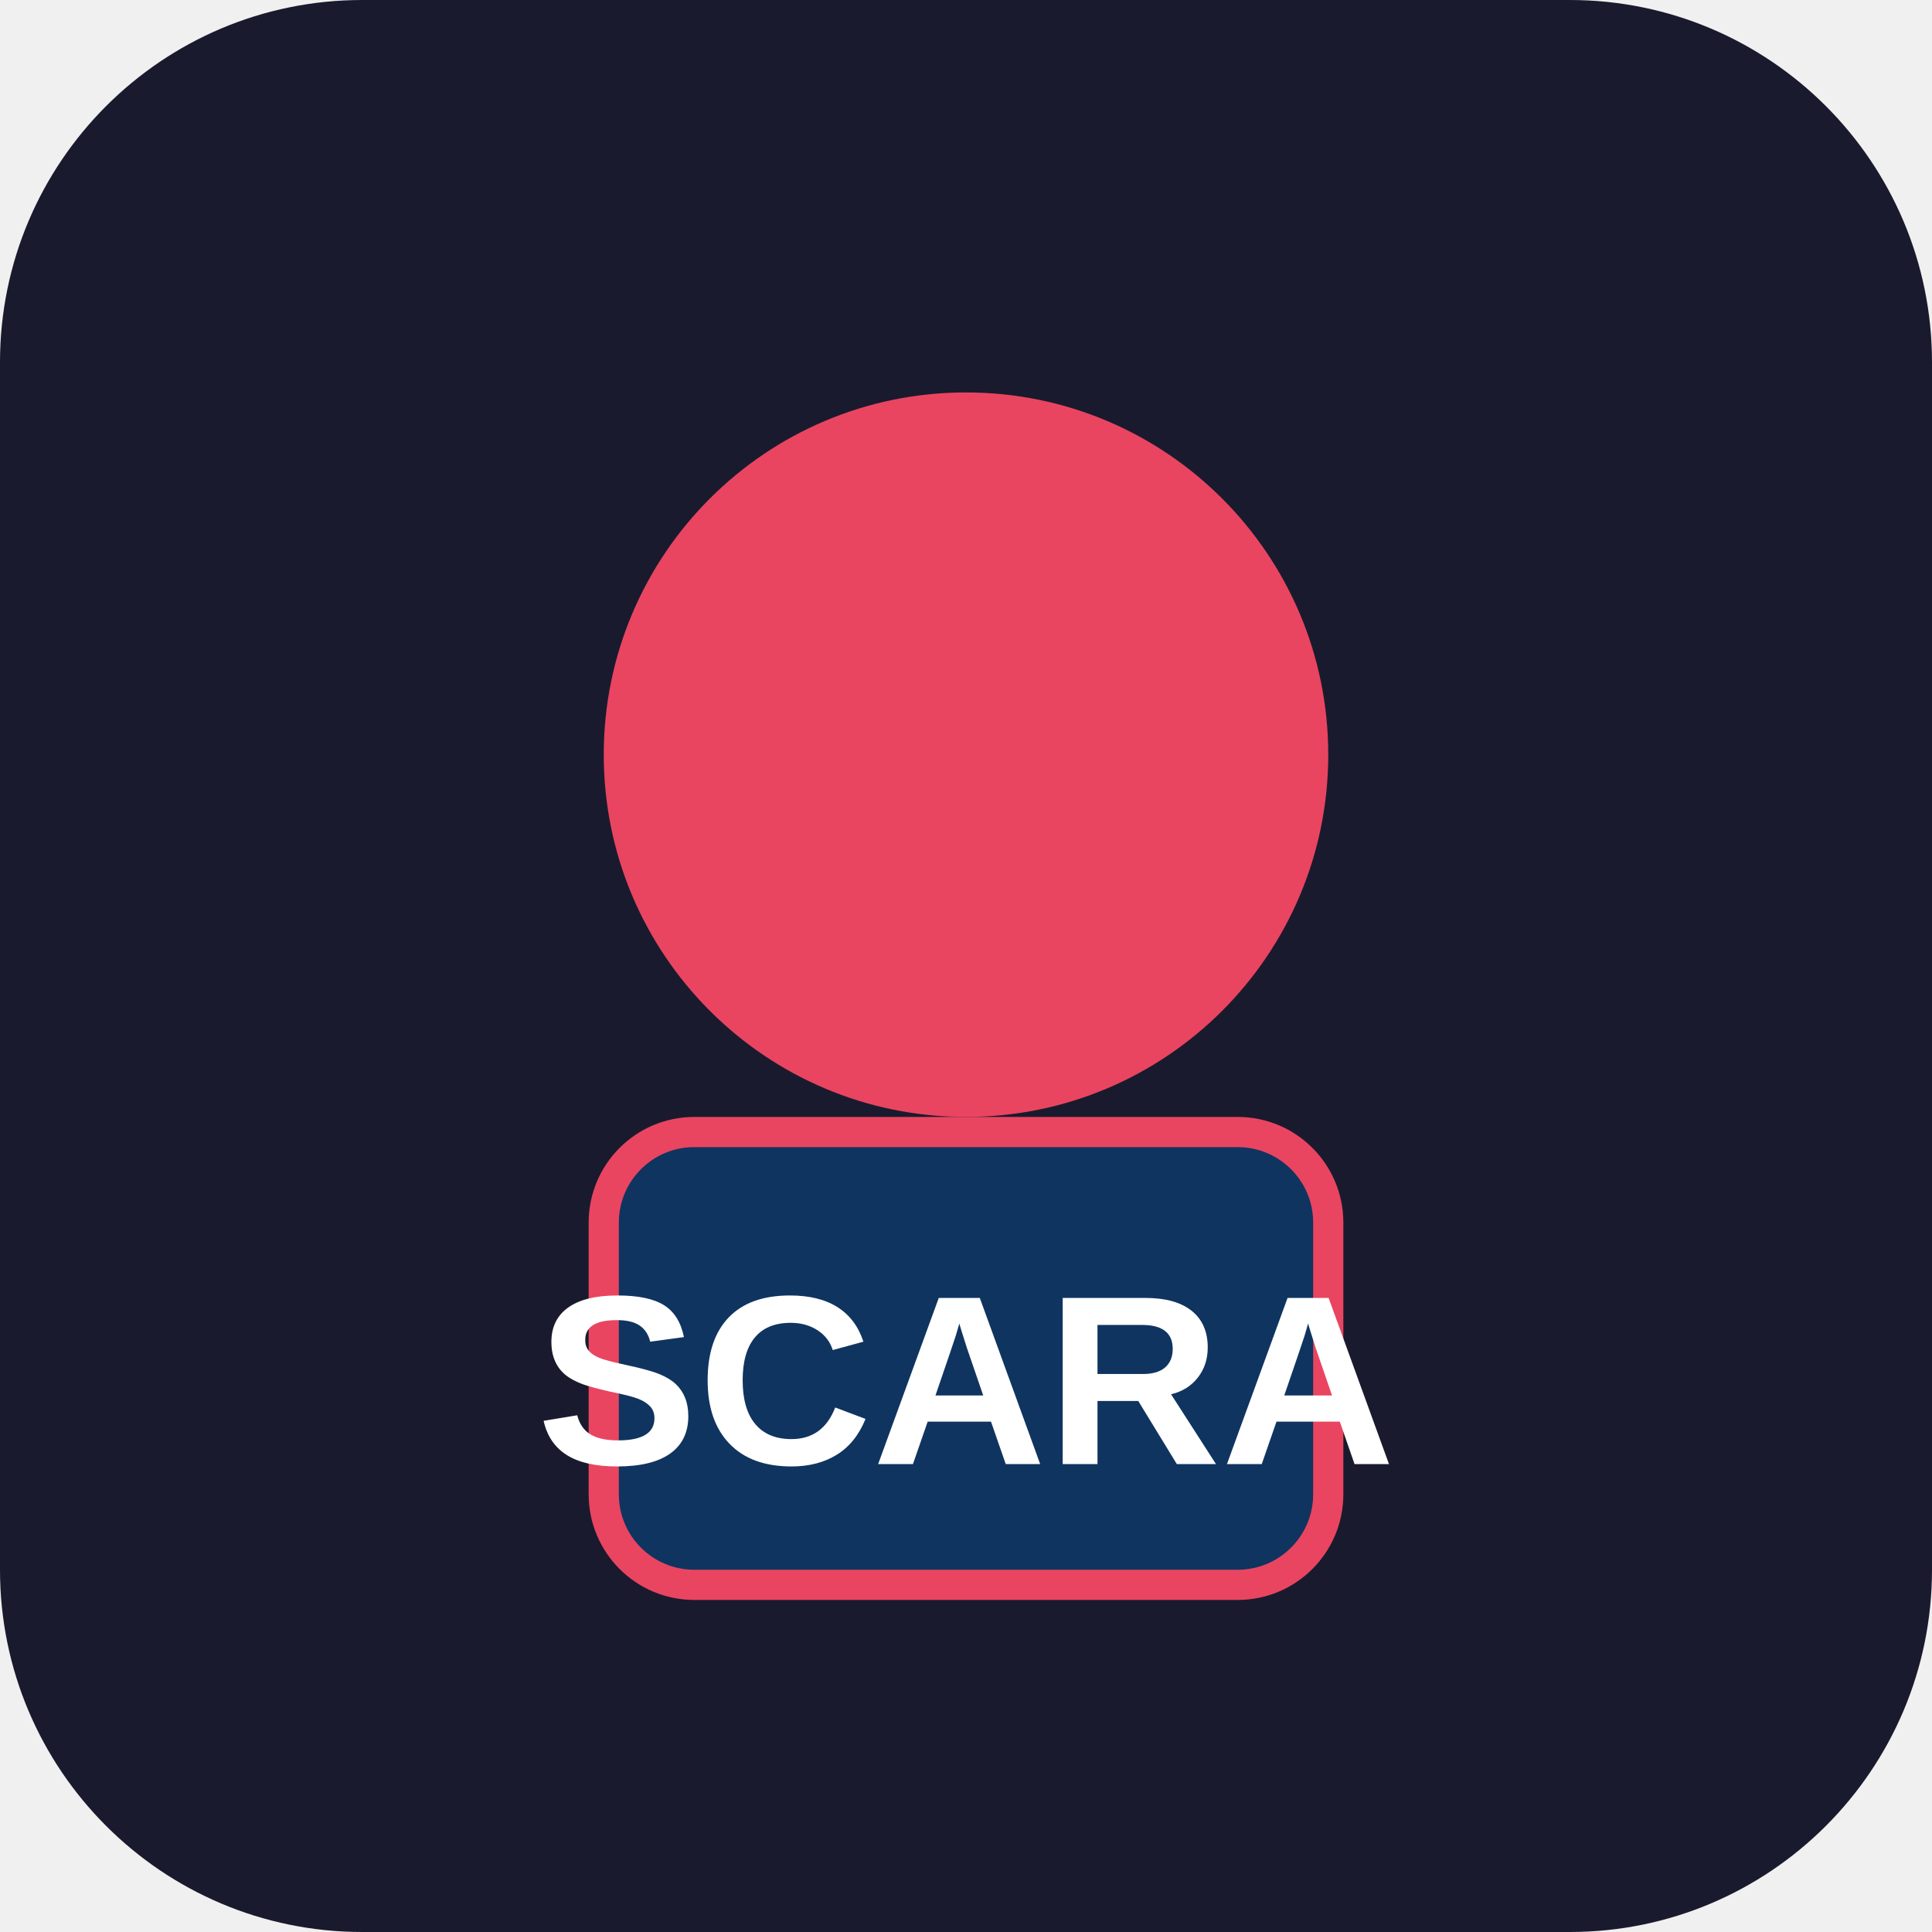
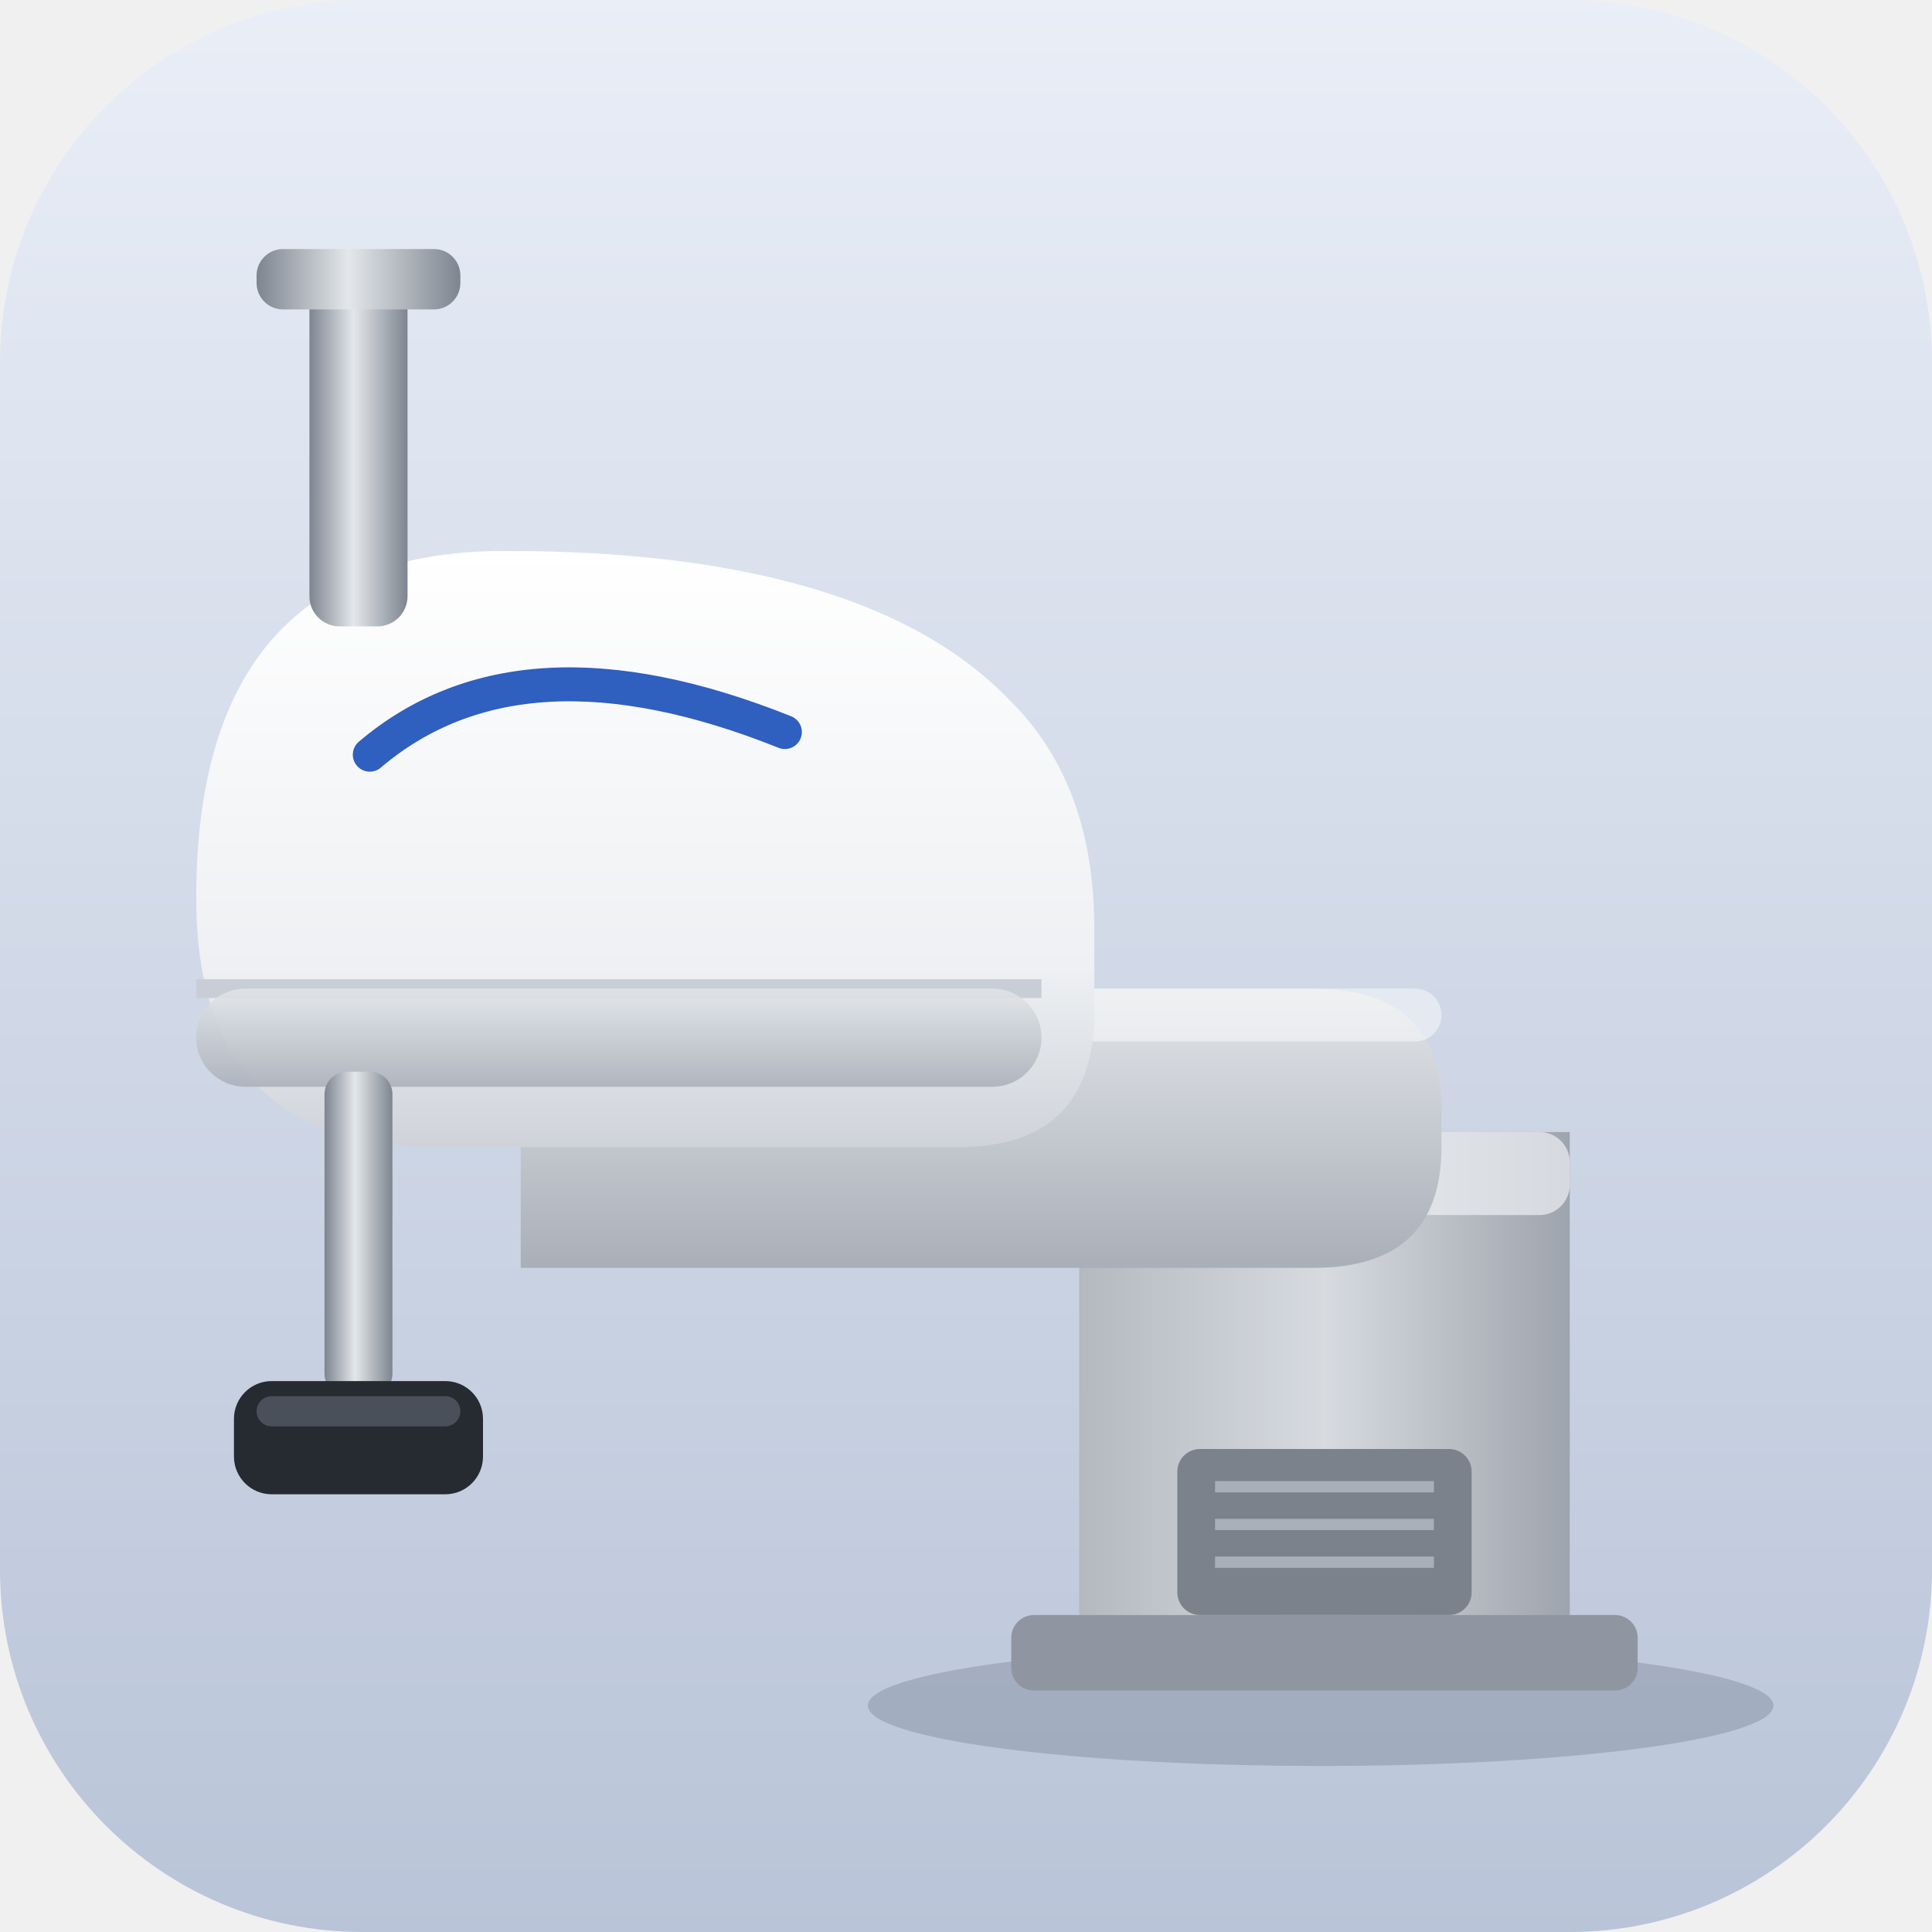
<svg xmlns="http://www.w3.org/2000/svg" viewBox="0 0 512 512">
-   <rect width="512" height="512" rx="96" fill="#1a1a2e" />
-   <circle cx="256" cy="200" r="96" fill="#e94560" />
-   <rect x="160" y="300" width="192" height="120" rx="24" fill="#0f3460" stroke="#e94560" stroke-width="8" />
-   <text x="256" y="388" font-family="Segoe UI,Arial" font-size="64" font-weight="800" fill="#fff" text-anchor="middle">SCARA</text>
+   <defs>
+     <linearGradient id="bg" x1="0" y1="0" x2="0" y2="1">
+       <stop offset="0" stop-color="#e9eef7" />
+       <stop offset="1" stop-color="#b9c4d8" />
+     </linearGradient>
+     <linearGradient id="grey" x1="0" y1="0" x2="1" y2="0">
+       <stop offset="0" stop-color="#b4b9c0" />
+       <stop offset=".5" stop-color="#d7dbe0" />
+       <stop offset="1" stop-color="#9ea4ad" />
+     </linearGradient>
+     <linearGradient id="greyv" x1="0" y1="0" x2="0" y2="1">
+       <stop offset="0" stop-color="#e2e5e9" />
+       <stop offset="1" stop-color="#a9afb8" />
+     </linearGradient>
+     <linearGradient id="white" x1="0" y1="0" x2="0" y2="1">
+       <stop offset="0" stop-color="#ffffff" />
+       <stop offset=".7" stop-color="#eef0f3" />
+       <stop offset="1" stop-color="#cfd3d9" />
+     </linearGradient>
+     <linearGradient id="steel" x1="0" y1="0" x2="1" y2="0">
+       <stop offset="0" stop-color="#7d8590" />
+       <stop offset=".45" stop-color="#e4e7ea" />
+       <stop offset="1" stop-color="#7d8590" />
+     </linearGradient>
+   </defs>
+   <rect width="512" height="512" rx="96" fill="url(#bg)" />
+   <ellipse cx="350" cy="452" rx="120" ry="16" fill="#5b6475" opacity=".28" />
+   <path d="M286 300 h130 v128 q0 14 -14 14 h-102 q-14 0 -14 -14 z" fill="url(#grey)" />
+   <rect x="286" y="300" width="130" height="22" rx="8" fill="#eef0f3" opacity=".7" />
+   <rect x="312" y="384" width="78" height="44" rx="6" fill="#7b828c" />
+   <g stroke="#a9afb8" stroke-width="3">
+     <line x1="322" y1="394" x2="380" y2="394" />
+     <line x1="322" y1="404" x2="380" y2="404" />
+     <line x1="322" y1="414" x2="380" y2="414" />
+   </g>
+   <rect x="268" y="428" width="166" height="20" rx="6" fill="#8f96a1" />
+   <path d="M138 262 h210 q34 0 34 32 v10 q0 32 -34 32 h-210 z" fill="url(#greyv)" />
+   <rect x="138" y="262" width="244" height="14" rx="7" fill="#fff" opacity=".45" />
+   <path d="M52 238 q0 -92 82 -92 q96 0 134 40 q22 22 22 60 v22 q0 36 -36 36 h-138 q-64 0 -64 -66z" fill="url(#white)" />
+   <path d="M52 262 h224" stroke="#c9ced6" stroke-width="5" />
+   <rect x="52" y="262" width="224" height="26" rx="13" fill="url(#greyv)" opacity=".85" />
+   <path d="M98 200 q40 -34 110 -6" fill="none" stroke="#2f5fbf" stroke-width="9" stroke-linecap="round" />
+   <rect x="82" y="74" width="26" height="92" rx="8" fill="url(#steel)" />
+   <rect x="68" y="66" width="54" height="16" rx="7" fill="url(#steel)" />
+   <rect x="86" y="284" width="18" height="86" rx="6" fill="url(#steel)" />
+   <rect x="62" y="366" width="66" height="30" rx="10" fill="#262a31" />
+   <rect x="68" y="370" width="54" height="8" rx="4" fill="#4a505a" />
</svg>
